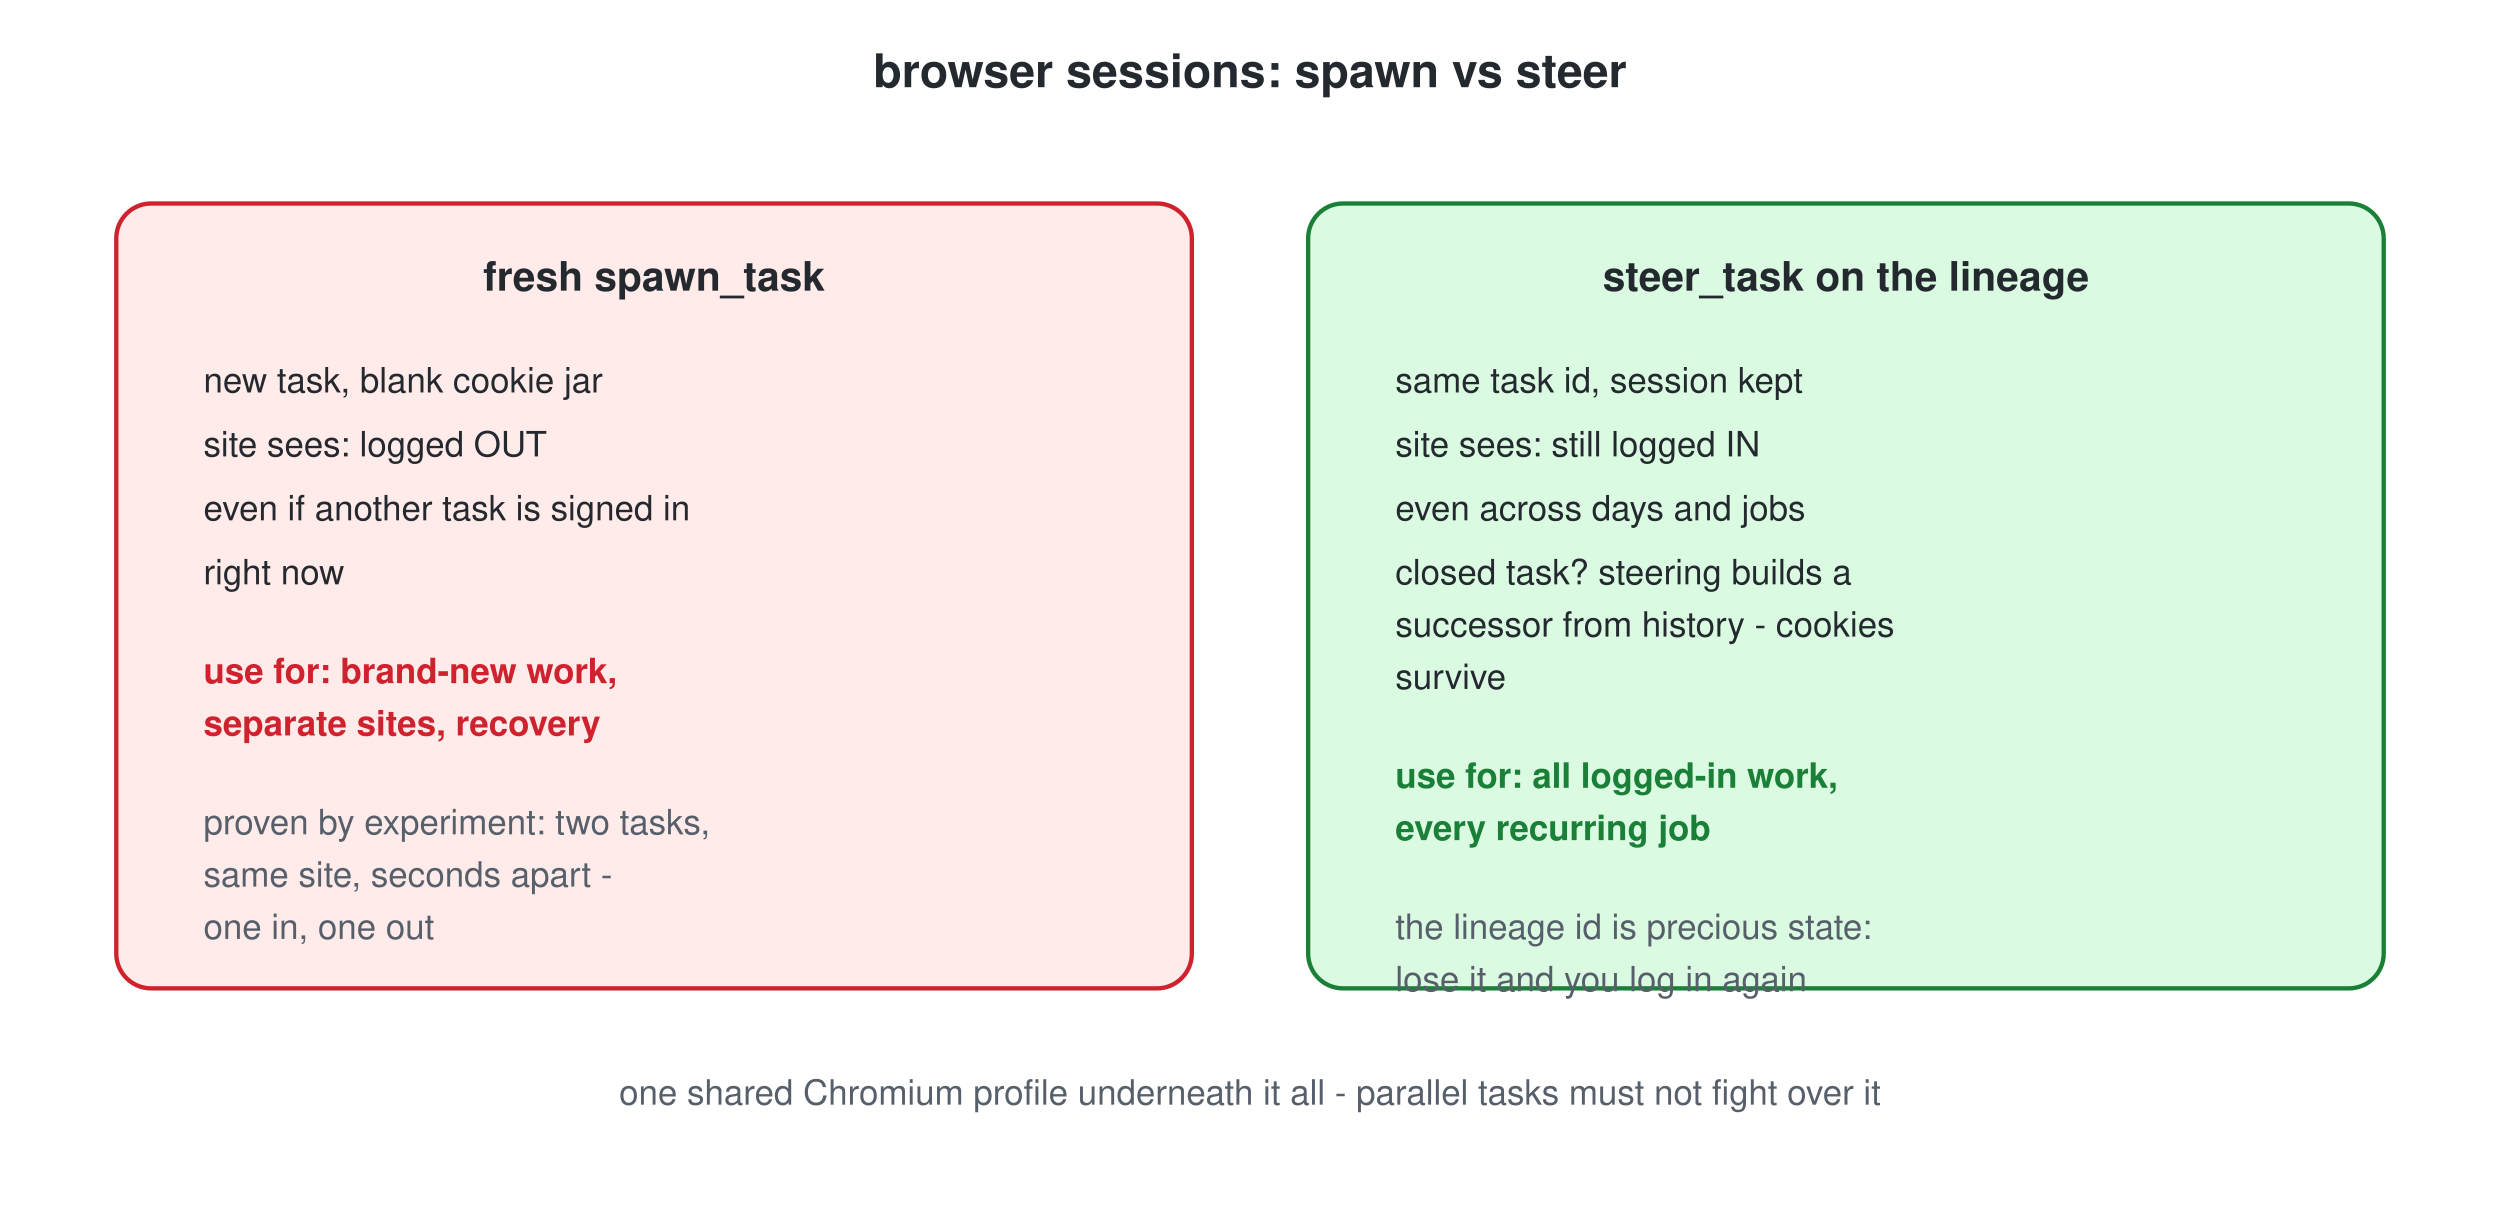
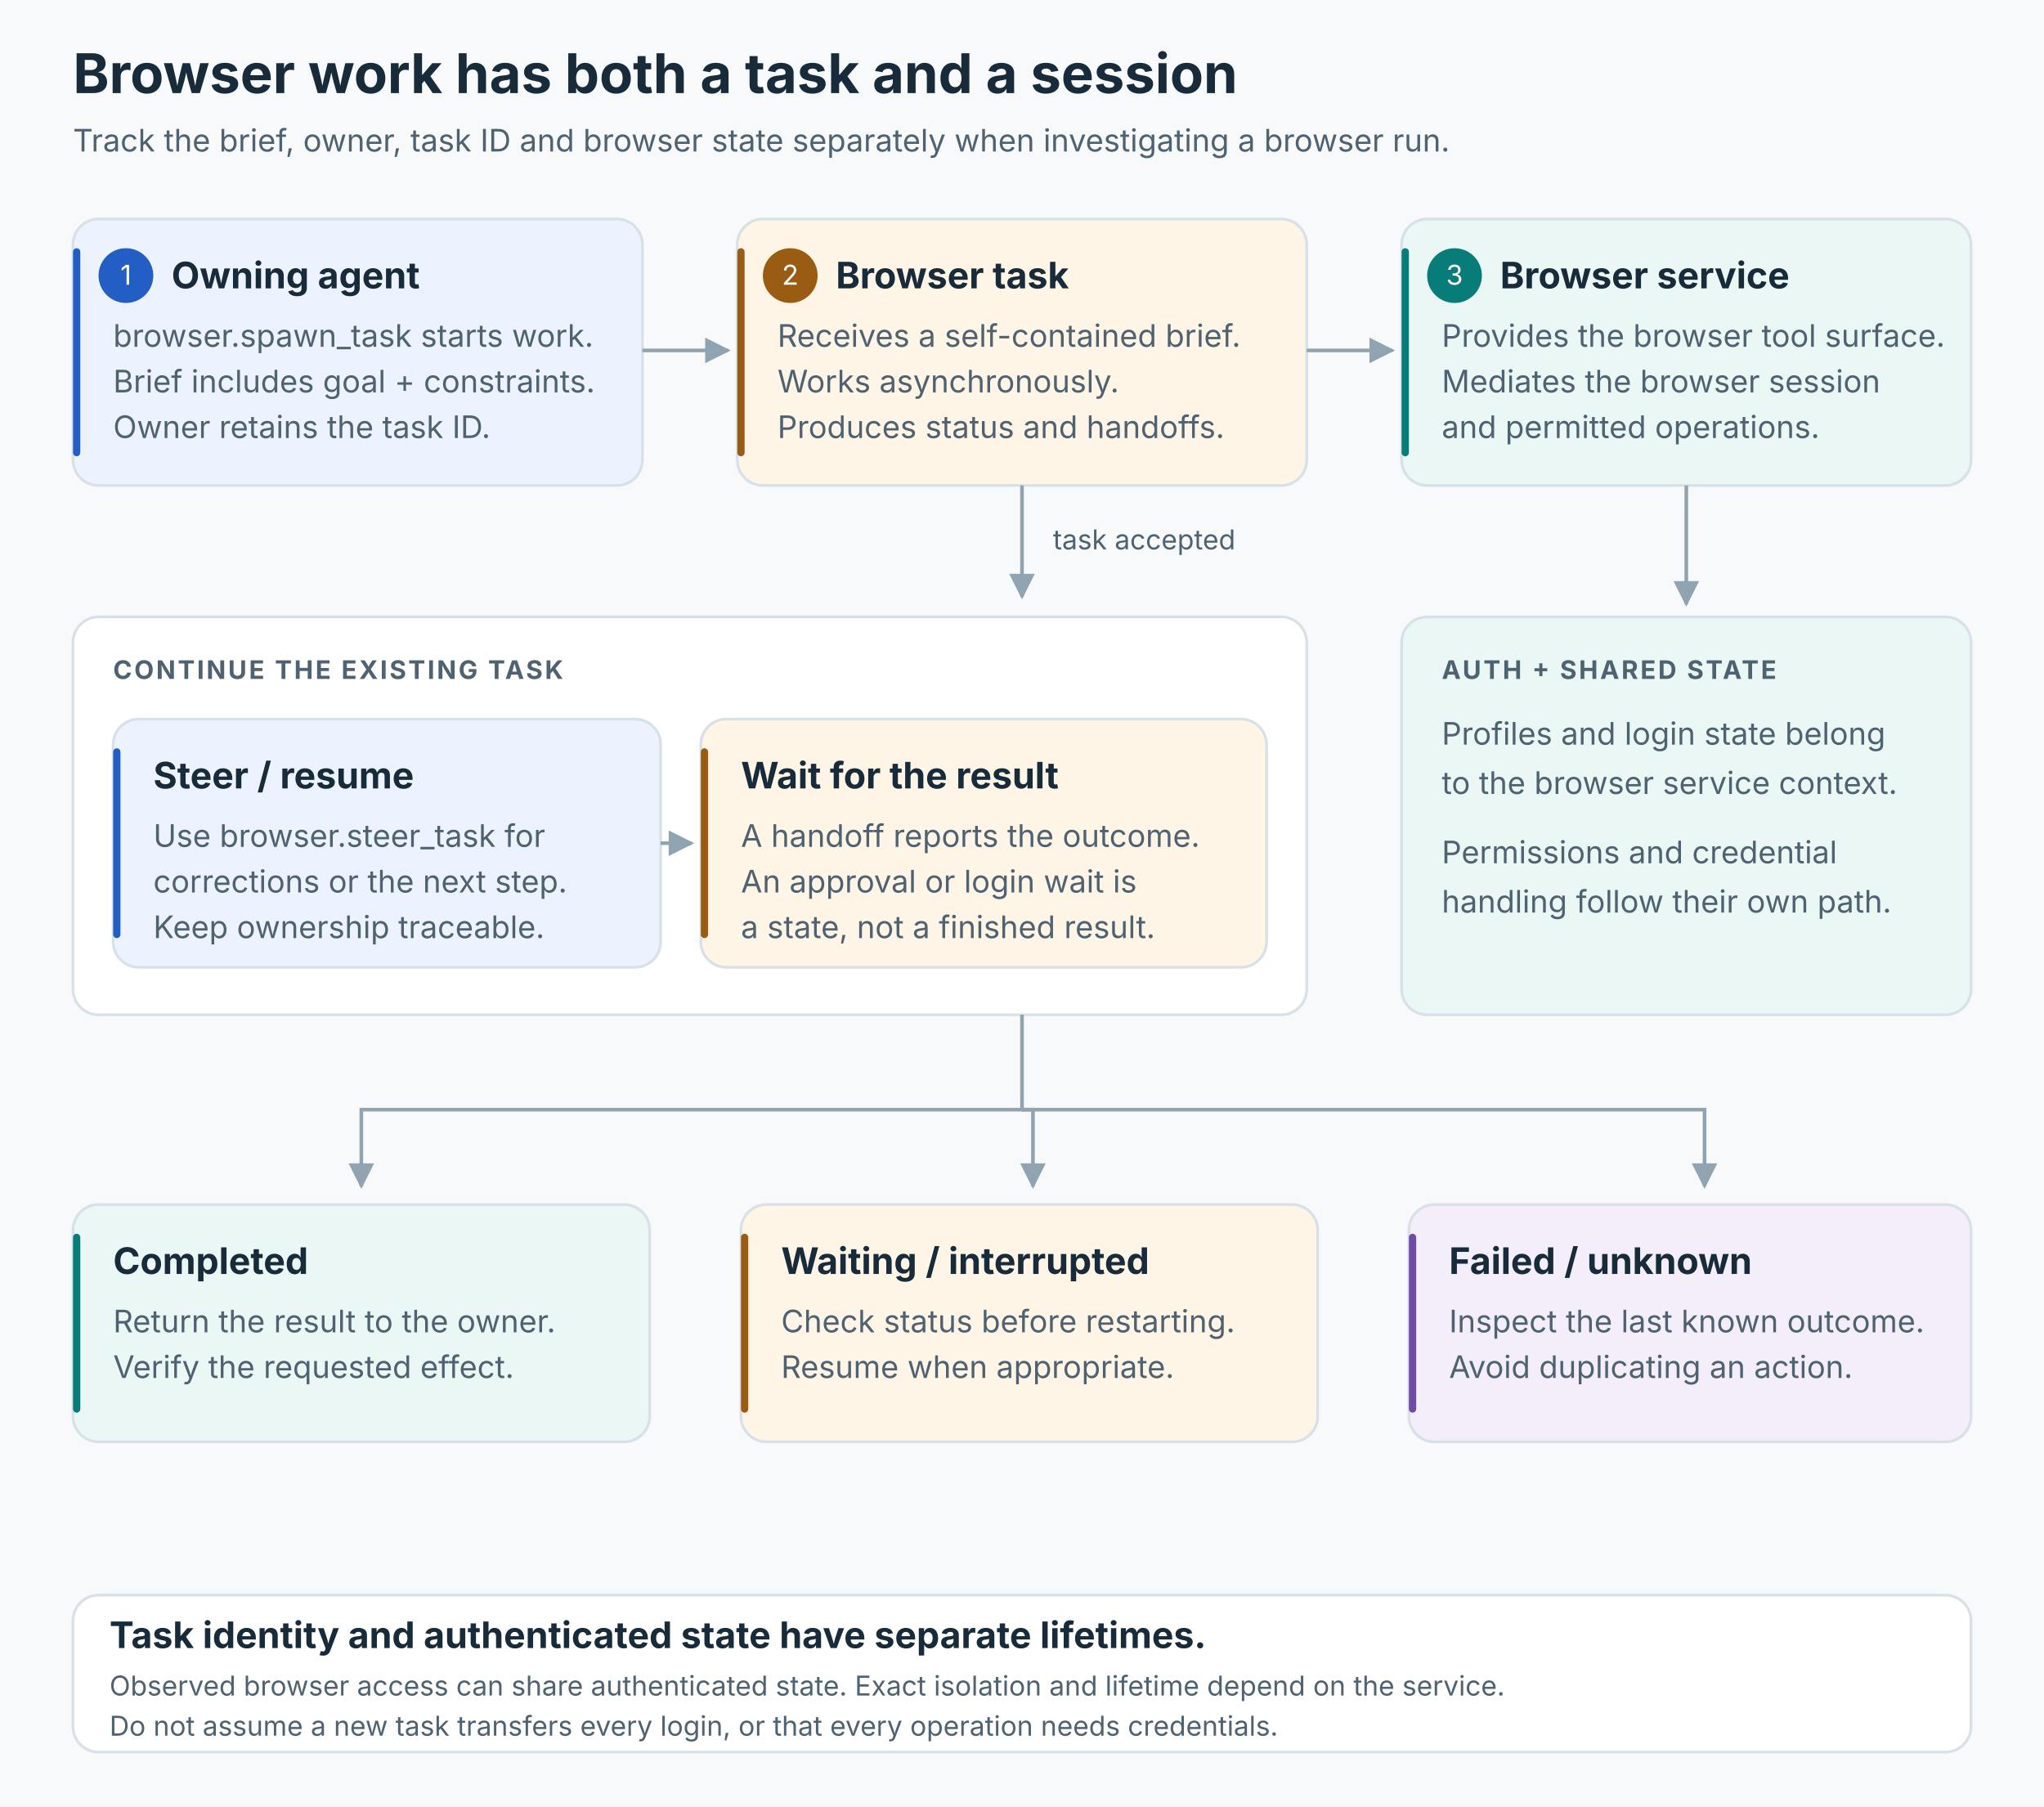
- <svg xmlns="http://www.w3.org/2000/svg" width="860" height="420" viewBox="0 0 860 420" font-family="-apple-system,BlinkMacSystemFont,'Segoe UI',Helvetica,Arial,sans-serif">
+ <svg xmlns="http://www.w3.org/2000/svg" width="1120" height="990" viewBox="0 0 1120 990" role="img" aria-labelledby="title desc">
  <defs>
-     <marker id="arr4" markerWidth="10" markerHeight="10" refX="8" refY="3" orient="auto" markerUnits="strokeWidth">
-       <path d="M0,0 L0,6 L9,3 z" fill="#57606a" />
+     <marker id="arrow" viewBox="0 0 10 10" refX="9" refY="5" markerWidth="7" markerHeight="7" orient="auto-start-reverse">
+       <path d="M 0 0 L 10 5 L 0 10 z" fill="#8FA3B0" />
    </marker>
  </defs>
-   <rect x="0" y="0" width="860" height="420" fill="#ffffff" />
-   <text x="430" y="30" text-anchor="middle" font-size="16" font-weight="700" fill="#24292f">browser sessions: spawn vs steer</text>
-   <rect x="40" y="70" width="370" height="270" rx="12" fill="#ffebe9" stroke="#cf222e" stroke-width="1.5" />
-   <text x="225" y="100" text-anchor="middle" font-size="14" font-weight="700" fill="#24292f">fresh spawn_task</text>
-   <text x="70" y="135" font-size="12" fill="#24292f">new task, blank cookie jar</text>
-   <text x="70" y="157" font-size="12" fill="#24292f">site sees: logged OUT</text>
-   <text x="70" y="179" font-size="12" fill="#24292f">even if another task is signed in</text>
-   <text x="70" y="201" font-size="12" fill="#24292f">right now</text>
-   <text x="70" y="235" font-size="12" font-weight="600" fill="#cf222e">use for: brand-new work,</text>
-   <text x="70" y="253" font-size="12" font-weight="600" fill="#cf222e">separate sites, recovery</text>
-   <text x="70" y="287" font-size="12" fill="#57606a">proven by experiment: two tasks,</text>
-   <text x="70" y="305" font-size="12" fill="#57606a">same site, seconds apart -</text>
-   <text x="70" y="323" font-size="12" fill="#57606a">one in, one out</text>
-   <rect x="450" y="70" width="370" height="270" rx="12" fill="#dafbe1" stroke="#1a7f37" stroke-width="1.5" />
-   <text x="635" y="100" text-anchor="middle" font-size="14" font-weight="700" fill="#24292f">steer_task on the lineage</text>
-   <text x="480" y="135" font-size="12" fill="#24292f">same task id, session kept</text>
-   <text x="480" y="157" font-size="12" fill="#24292f">site sees: still logged IN</text>
-   <text x="480" y="179" font-size="12" fill="#24292f">even across days and jobs</text>
-   <text x="480" y="201" font-size="12" fill="#24292f">closed task? steering builds a</text>
-   <text x="480" y="219" font-size="12" fill="#24292f">successor from history - cookies</text>
-   <text x="480" y="237" font-size="12" fill="#24292f">survive</text>
-   <text x="480" y="271" font-size="12" font-weight="600" fill="#1a7f37">use for: all logged-in work,</text>
-   <text x="480" y="289" font-size="12" font-weight="600" fill="#1a7f37">every recurring job</text>
-   <text x="480" y="323" font-size="12" fill="#57606a">the lineage id is precious state:</text>
-   <text x="480" y="341" font-size="12" fill="#57606a">lose it and you log in again</text>
-   <text x="430" y="380" text-anchor="middle" font-size="12" fill="#57606a">one shared Chromium profile underneath it all - parallel tasks must not fight over it</text>
+   <style>text{font-family:system-ui,-apple-system,BlinkMacSystemFont,"Segoe UI",sans-serif} .title{font-size:30px;font-weight:700;fill:#172B3A}.sub{font-size:17px;fill:#4E6271}.label{font-size:20px;font-weight:650;fill:#172B3A}.body{font-size:17px;fill:#4E6271}.small{font-size:15px;fill:#4E6271}.over{font-size:14px;font-weight:700;letter-spacing:1.2px;fill:#4E6271}</style>
+   <rect width="1120" height="990" fill="#F7F9FB" />
+   <text x="40" y="51" class="title">Browser work has both a task and a session</text>
+   <text x="40" y="83" class="sub">Track the brief, owner, task ID and browser state separately when investigating a browser run.</text>
+   <rect x="40" y="120" width="312" height="146" rx="14" fill="#EDF3FE" stroke="#D7E1E7" stroke-width="1.5" />
+   <rect x="40" y="136" width="4" height="114" rx="2" fill="#225EC4" />
+   <circle cx="69" cy="151" r="15" fill="#225EC4" />
+   <text x="69" y="156" class="small" style="fill:white" text-anchor="middle">1</text>
+   <text x="94" y="158" class="label">Owning agent</text>
+   <text x="62" y="190" class="body">browser.spawn_task starts work.</text>
+   <text x="62" y="215" class="body">Brief includes goal + constraints.</text>
+   <text x="62" y="240" class="body">Owner retains the task ID.</text>
+   <rect x="404" y="120" width="312" height="146" rx="14" fill="#FFF5E6" stroke="#D7E1E7" stroke-width="1.5" />
+   <rect x="404" y="136" width="4" height="114" rx="2" fill="#9A5C12" />
+   <circle cx="433" cy="151" r="15" fill="#9A5C12" />
+   <text x="433" y="156" class="small" style="fill:white" text-anchor="middle">2</text>
+   <text x="458" y="158" class="label">Browser task</text>
+   <text x="426" y="190" class="body">Receives a self-contained brief.</text>
+   <text x="426" y="215" class="body">Works asynchronously.</text>
+   <text x="426" y="240" class="body">Produces status and handoffs.</text>
+   <rect x="768" y="120" width="312" height="146" rx="14" fill="#EAF7F4" stroke="#D7E1E7" stroke-width="1.5" />
+   <rect x="768" y="136" width="4" height="114" rx="2" fill="#087C78" />
+   <circle cx="797" cy="151" r="15" fill="#087C78" />
+   <text x="797" y="156" class="small" style="fill:white" text-anchor="middle">3</text>
+   <text x="822" y="158" class="label">Browser service</text>
+   <text x="790" y="190" class="body">Provides the browser tool surface.</text>
+   <text x="790" y="215" class="body">Mediates the browser session</text>
+   <text x="790" y="240" class="body">and permitted operations.</text>
+   <path d="M 352 192 H 399" fill="none" stroke="#8FA3B0" stroke-width="2" marker-end="url(#arrow)" />
+   <path d="M 716 192 H 763" fill="none" stroke="#8FA3B0" stroke-width="2" marker-end="url(#arrow)" />
+   <path d="M 560 266 V 327" fill="none" stroke="#8FA3B0" stroke-width="2" marker-end="url(#arrow)" />
+   <text x="577" y="301" class="small">task accepted</text>
+   <rect x="40" y="338" width="676" height="218" rx="14" fill="white" stroke="#D7E1E7" stroke-width="1.5" />
+   <text x="62" y="372" class="over">CONTINUE THE EXISTING TASK</text>
+   <rect x="62" y="394" width="300" height="136" rx="14" fill="#EDF3FE" stroke="#D7E1E7" stroke-width="1.5" />
+   <rect x="62" y="410" width="4" height="104" rx="2" fill="#225EC4" />
+   <text x="84" y="432" class="label">Steer / resume</text>
+   <text x="84" y="464" class="body">Use browser.steer_task for</text>
+   <text x="84" y="489" class="body">corrections or the next step.</text>
+   <text x="84" y="514" class="body">Keep ownership traceable.</text>
+   <rect x="384" y="394" width="310" height="136" rx="14" fill="#FFF5E6" stroke="#D7E1E7" stroke-width="1.5" />
+   <rect x="384" y="410" width="4" height="104" rx="2" fill="#9A5C12" />
+   <text x="406" y="432" class="label">Wait for the result</text>
+   <text x="406" y="464" class="body">A handoff reports the outcome.</text>
+   <text x="406" y="489" class="body">An approval or login wait is</text>
+   <text x="406" y="514" class="body">a state, not a finished result.</text>
+   <path d="M 362 462 H 379" fill="none" stroke="#8FA3B0" stroke-width="2" marker-end="url(#arrow)" />
+   <rect x="768" y="338" width="312" height="218" rx="14" fill="#EAF7F4" stroke="#D7E1E7" stroke-width="1.5" />
+   <text x="790" y="372" class="over">AUTH + SHARED STATE</text>
+   <text x="790" y="408" class="body">Profiles and login state belong</text>
+   <text x="790" y="435" class="body">to the browser service context.</text>
+   <text x="790" y="473" class="body">Permissions and credential</text>
+   <text x="790" y="500" class="body">handling follow their own path.</text>
+   <path d="M 924 266 V 331" fill="none" stroke="#8FA3B0" stroke-width="2" marker-end="url(#arrow)" />
+   <path d="M 560 556 V 608 H 198 V 650" fill="none" stroke="#8FA3B0" stroke-width="2" marker-end="url(#arrow)" />
+   <path d="M 560 608 H 566 V 650" fill="none" stroke="#8FA3B0" stroke-width="2" marker-end="url(#arrow)" />
+   <path d="M 560 608 H 934 V 650" fill="none" stroke="#8FA3B0" stroke-width="2" marker-end="url(#arrow)" />
+   <rect x="40" y="660" width="316" height="130" rx="14" fill="#EAF7F4" stroke="#D7E1E7" stroke-width="1.5" />
+   <rect x="40" y="676" width="4" height="98" rx="2" fill="#087C78" />
+   <text x="62" y="698" class="label">Completed</text>
+   <text x="62" y="730" class="body">Return the result to the owner.</text>
+   <text x="62" y="755" class="body">Verify the requested effect.</text>
+   <rect x="406" y="660" width="316" height="130" rx="14" fill="#FFF5E6" stroke="#D7E1E7" stroke-width="1.5" />
+   <rect x="406" y="676" width="4" height="98" rx="2" fill="#9A5C12" />
+   <text x="428" y="698" class="label">Waiting / interrupted</text>
+   <text x="428" y="730" class="body">Check status before restarting.</text>
+   <text x="428" y="755" class="body">Resume when appropriate.</text>
+   <rect x="772" y="660" width="308" height="130" rx="14" fill="#F3EEFA" stroke="#D7E1E7" stroke-width="1.5" />
+   <rect x="772" y="676" width="4" height="98" rx="2" fill="#7149A6" />
+   <text x="794" y="698" class="label">Failed / unknown</text>
+   <text x="794" y="730" class="body">Inspect the last known outcome.</text>
+   <text x="794" y="755" class="body">Avoid duplicating an action.</text>
+   <rect x="40" y="874" width="1040" height="86" rx="14" fill="white" stroke="#D7E1E7" stroke-width="1.5" />
+   <text x="60" y="903" class="label">Task identity and authenticated state have separate lifetimes.</text>
+   <text x="60" y="929" class="small">Observed browser access can share authenticated state. Exact isolation and lifetime depend on the service.</text>
+   <text x="60" y="951" class="small">Do not assume a new task transfers every login, or that every operation needs credentials.</text>
</svg>
